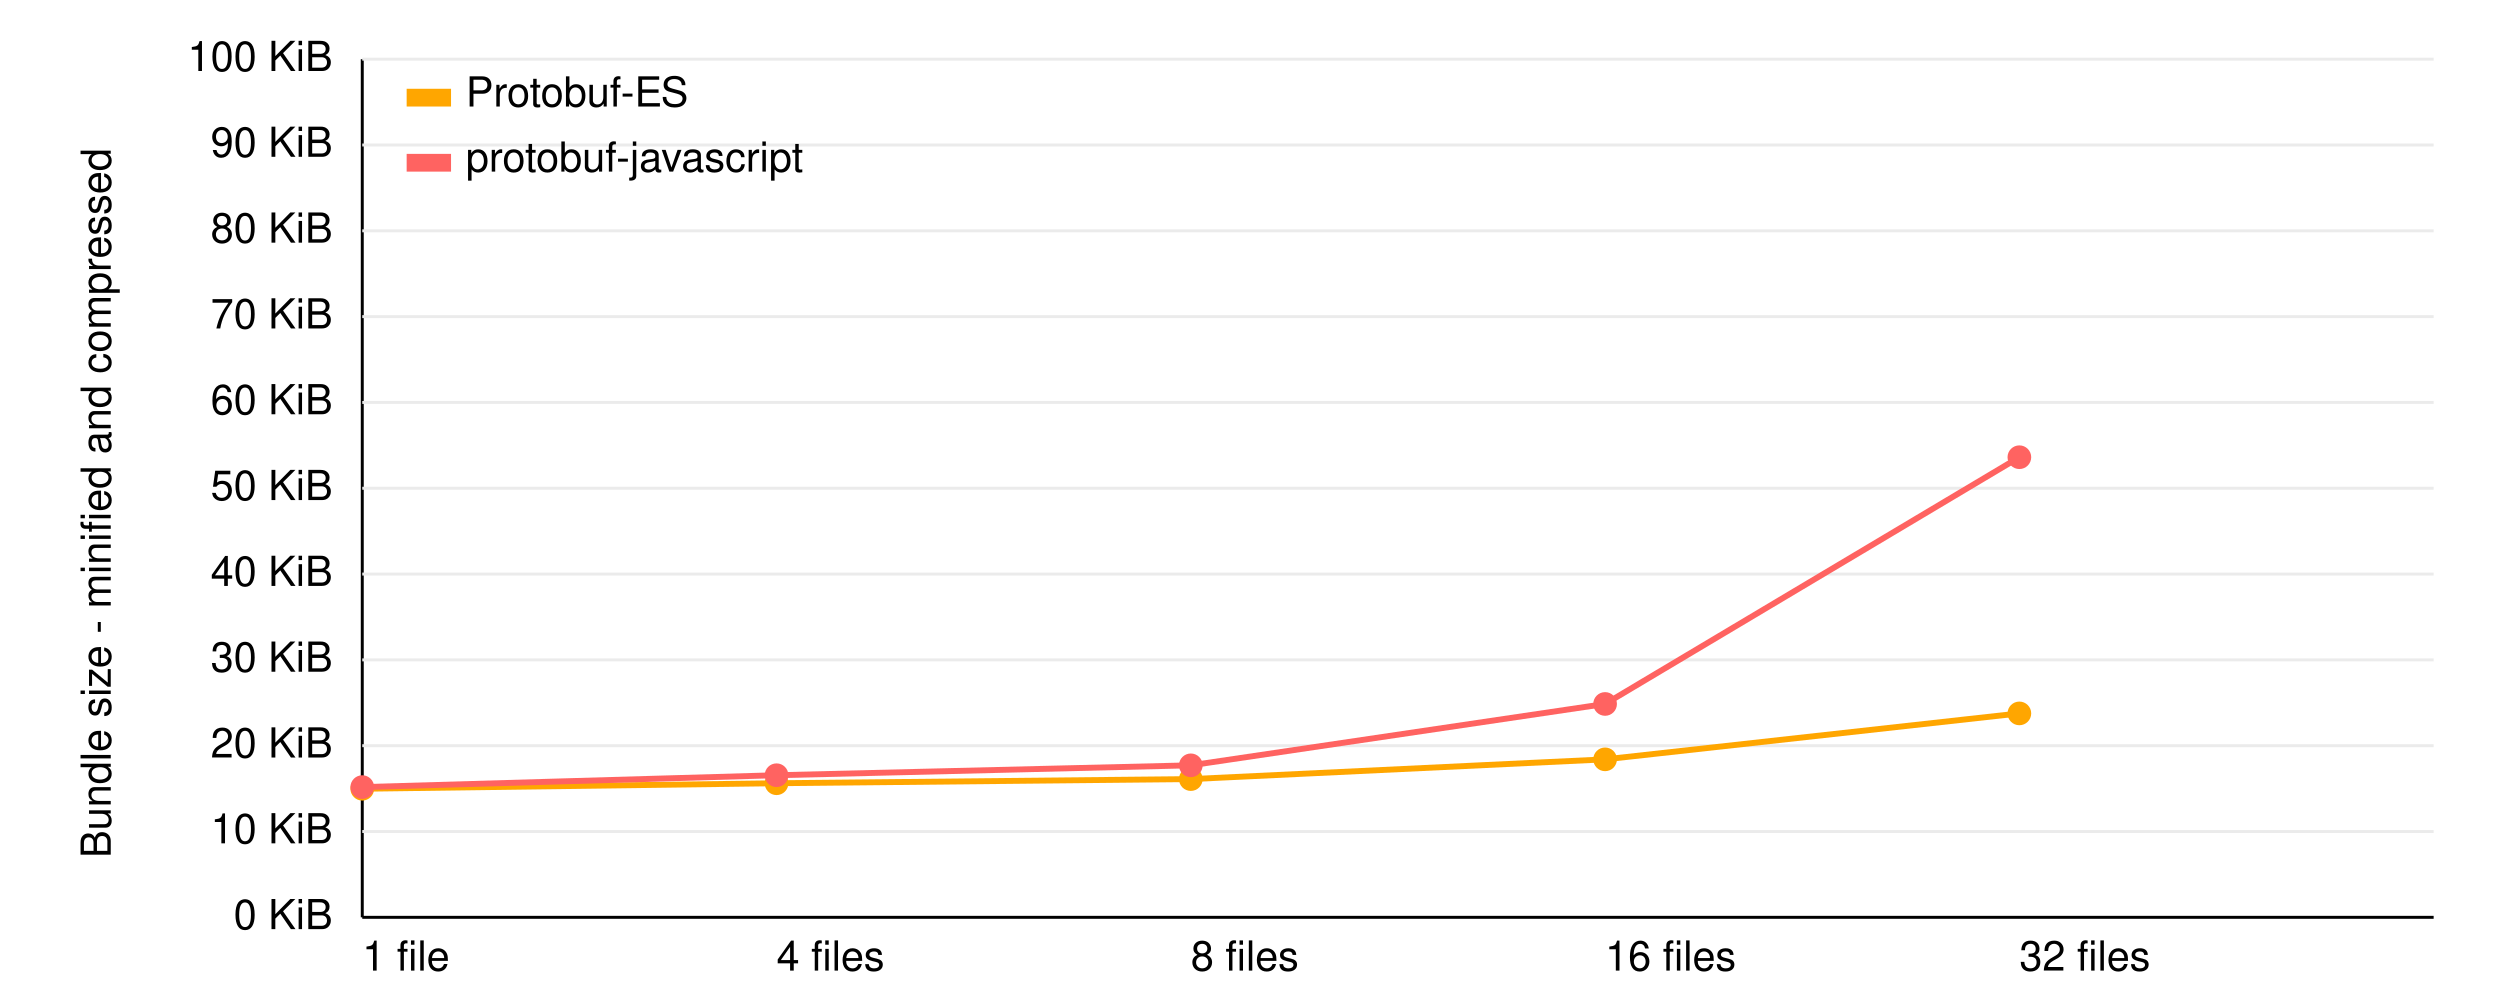
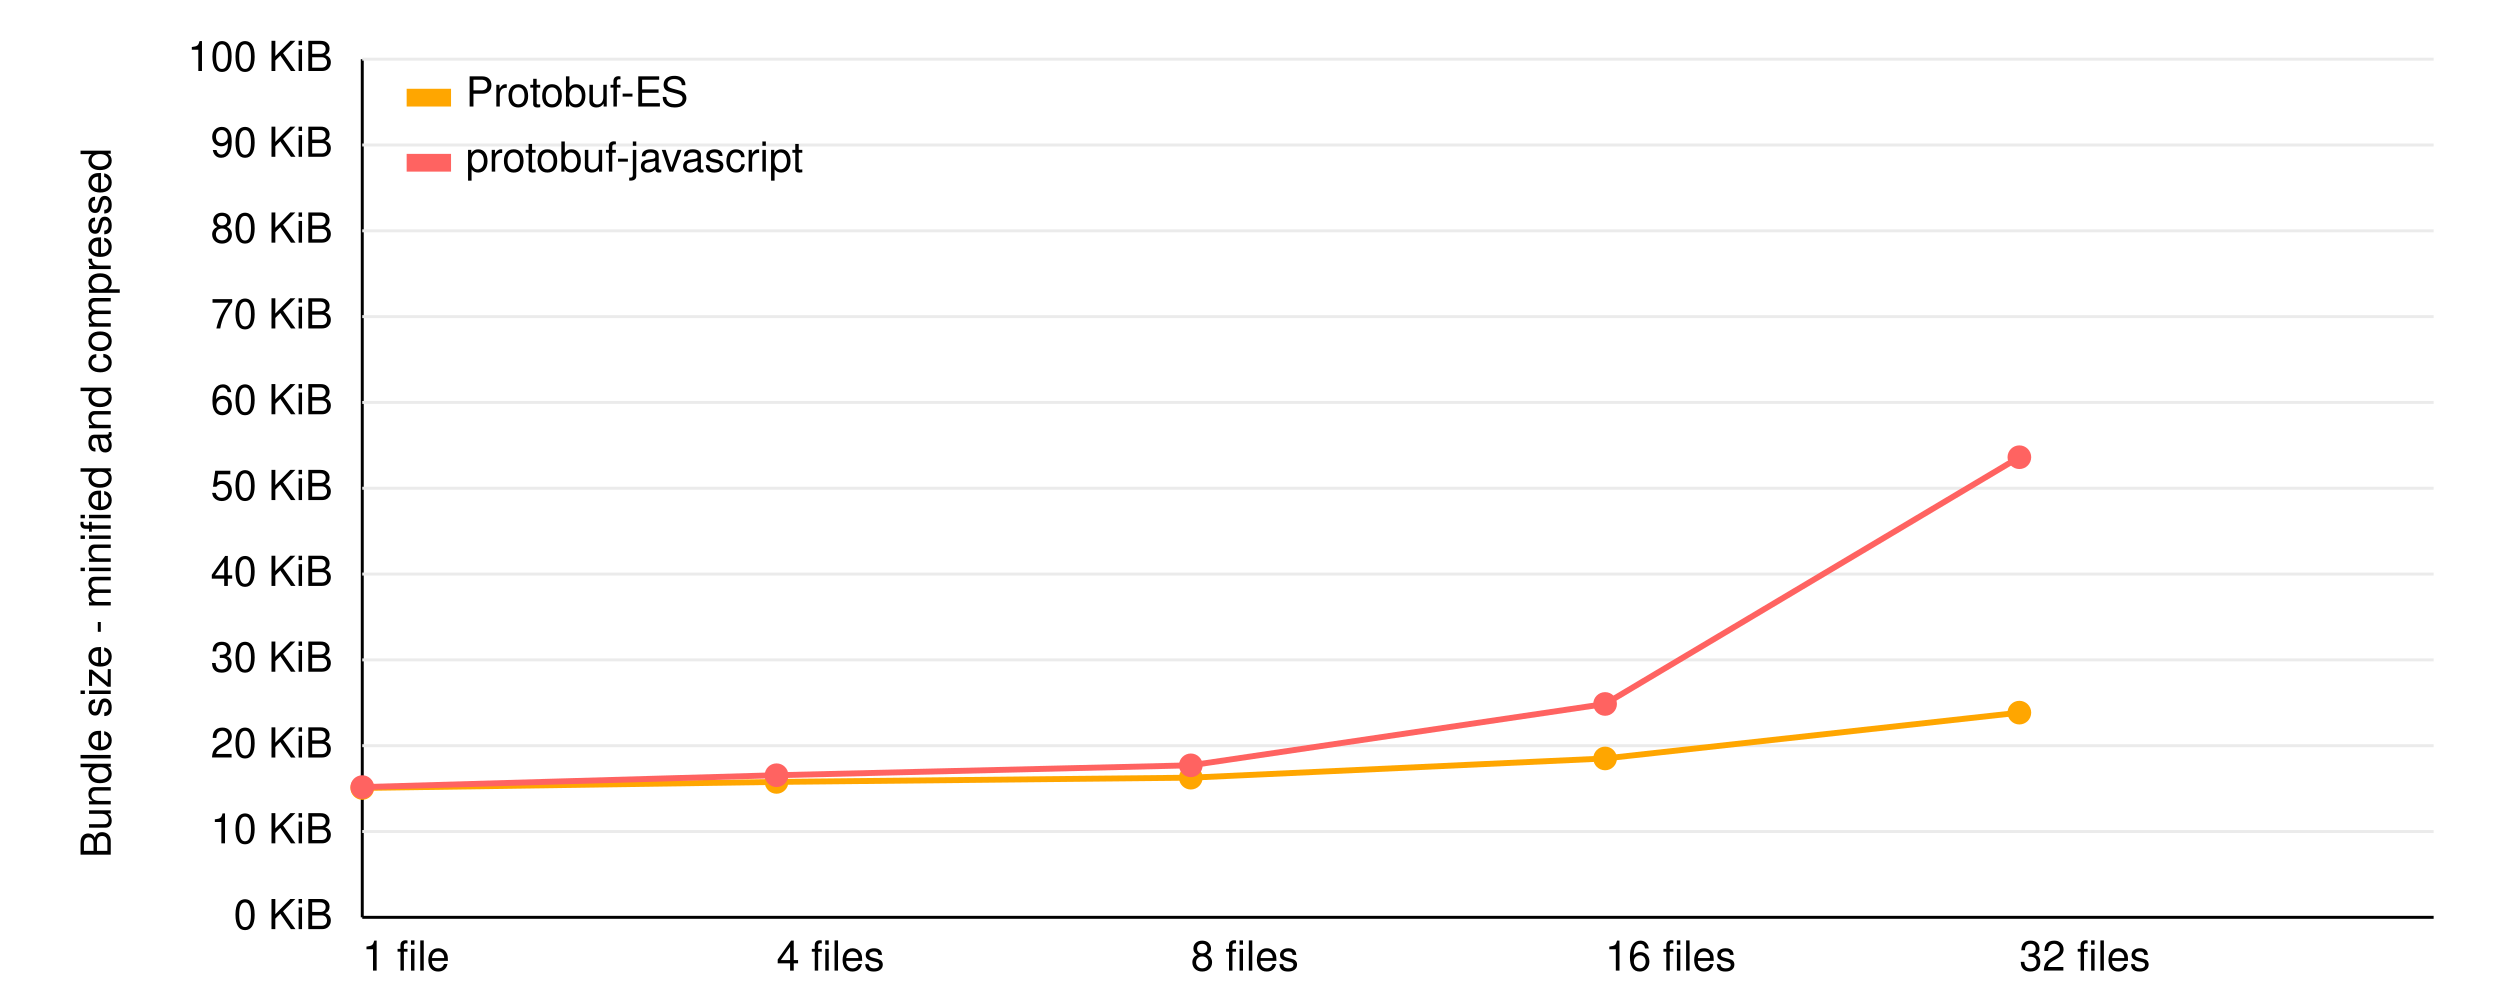
<svg xmlns="http://www.w3.org/2000/svg" version="1.1" width="820px" height="330px" viewBox="0 0 820 340" class="chart">
  <style>
      
      text {
        font: 14px Verdana, Helvetica, Arial, sans-serif;
      }
      
    </style>
  <g transform="translate(110,310)">
    <line y1="0" x2="700" stroke="black" />
    <text x="0" y="18" text-anchor="start">1 file</text>
    <text x="140" y="18" text-anchor="start">4 files</text>
    <text x="280" y="18" text-anchor="start">8 files</text>
    <text x="420" y="18" text-anchor="start">16 files</text>
    <text x="560" y="18" text-anchor="start">32 files</text>
  </g>
  <g transform="translate(110, 20)">
    <line x1="0" x2="0" y1="0" y2="290" stroke="black" />
    <g transform="rotate(-90), translate(-150,-85)">
      <text text-anchor="middle">Bundle size - minified and compressed</text>
    </g>
    <text x="-10" y="4" text-anchor="end">100 KiB</text>
    <line x1="0" x2="700" y1="0" y2="0" stroke="#ebebeb" />
    <text x="-10" y="33" text-anchor="end">90 KiB</text>
    <line x1="0" x2="700" y1="29" y2="29" stroke="#ebebeb" />
    <text x="-10" y="62" text-anchor="end">80 KiB</text>
    <line x1="0" x2="700" y1="58" y2="58" stroke="#ebebeb" />
    <text x="-10" y="91" text-anchor="end">70 KiB</text>
    <line x1="0" x2="700" y1="87" y2="87" stroke="#ebebeb" />
    <text x="-10" y="120" text-anchor="end">60 KiB</text>
    <line x1="0" x2="700" y1="116" y2="116" stroke="#ebebeb" />
    <text x="-10" y="149" text-anchor="end">50 KiB</text>
    <line x1="0" x2="700" y1="145" y2="145" stroke="#ebebeb" />
    <text x="-10" y="178" text-anchor="end">40 KiB</text>
    <line x1="0" x2="700" y1="174" y2="174" stroke="#ebebeb" />
    <text x="-10" y="207" text-anchor="end">30 KiB</text>
    <line x1="0" x2="700" y1="203" y2="203" stroke="#ebebeb" />
    <text x="-10" y="236" text-anchor="end">20 KiB</text>
    <line x1="0" x2="700" y1="232" y2="232" stroke="#ebebeb" />
    <text x="-10" y="265" text-anchor="end">10 KiB</text>
    <line x1="0" x2="700" y1="261" y2="261" stroke="#ebebeb" />
    <text x="-10" y="294" text-anchor="end">0 KiB</text>
  </g>
  <g transform="translate(110, 20)">
-     <polyline fill="none" stroke="#ffa600" stroke-width="2" points="0,246.551 140,244.69 280,243.286 420,236.611 560,221.088">
+     <polyline fill="none" stroke="#ffa600" stroke-width="2" points="0,246.285 140,244.24 280,242.807 420,236.31 560,220.828">
    </polyline>
-     <circle cx="0" cy="246.551" r="4" fill="#ffa600" />
-     <circle cx="140" cy="244.69" r="4" fill="#ffa600" />
-     <circle cx="280" cy="243.286" r="4" fill="#ffa600" />
-     <circle cx="420" cy="236.611" r="4" fill="#ffa600" />
-     <circle cx="560" cy="221.088" r="4" fill="#ffa600" />
+     <circle cx="0" cy="246.285" r="4" fill="#ffa600" />
+     <circle cx="140" cy="244.24" r="4" fill="#ffa600" />
+     <circle cx="280" cy="242.807" r="4" fill="#ffa600" />
+     <circle cx="420" cy="236.31" r="4" fill="#ffa600" />
+     <circle cx="560" cy="220.828" r="4" fill="#ffa600" />
  </g>
  <g transform="translate(110, 20)">
    <polyline fill="none" stroke="#ff6361" stroke-width="2" points="0,245.99 140,241.98 280,238.633 420,217.896 560,134.51">
    </polyline>
    <circle cx="0" cy="245.99" r="4" fill="#ff6361" />
    <circle cx="140" cy="241.98" r="4" fill="#ff6361" />
    <circle cx="280" cy="238.633" r="4" fill="#ff6361" />
    <circle cx="420" cy="217.896" r="4" fill="#ff6361" />
    <circle cx="560" cy="134.51" r="4" fill="#ff6361" />
  </g>
  <g transform="translate(125, 30)">
    <g transform="translate(0, 0)">
      <rect width="15" height="6" fill="#ffa600" />
      <text x="20" y="6">Protobuf-ES</text>
    </g>
    <g transform="translate(0, 22)">
      <rect width="15" height="6" fill="#ff6361" />
      <text x="20" y="6">protobuf-javascript</text>
    </g>
  </g>
</svg>
